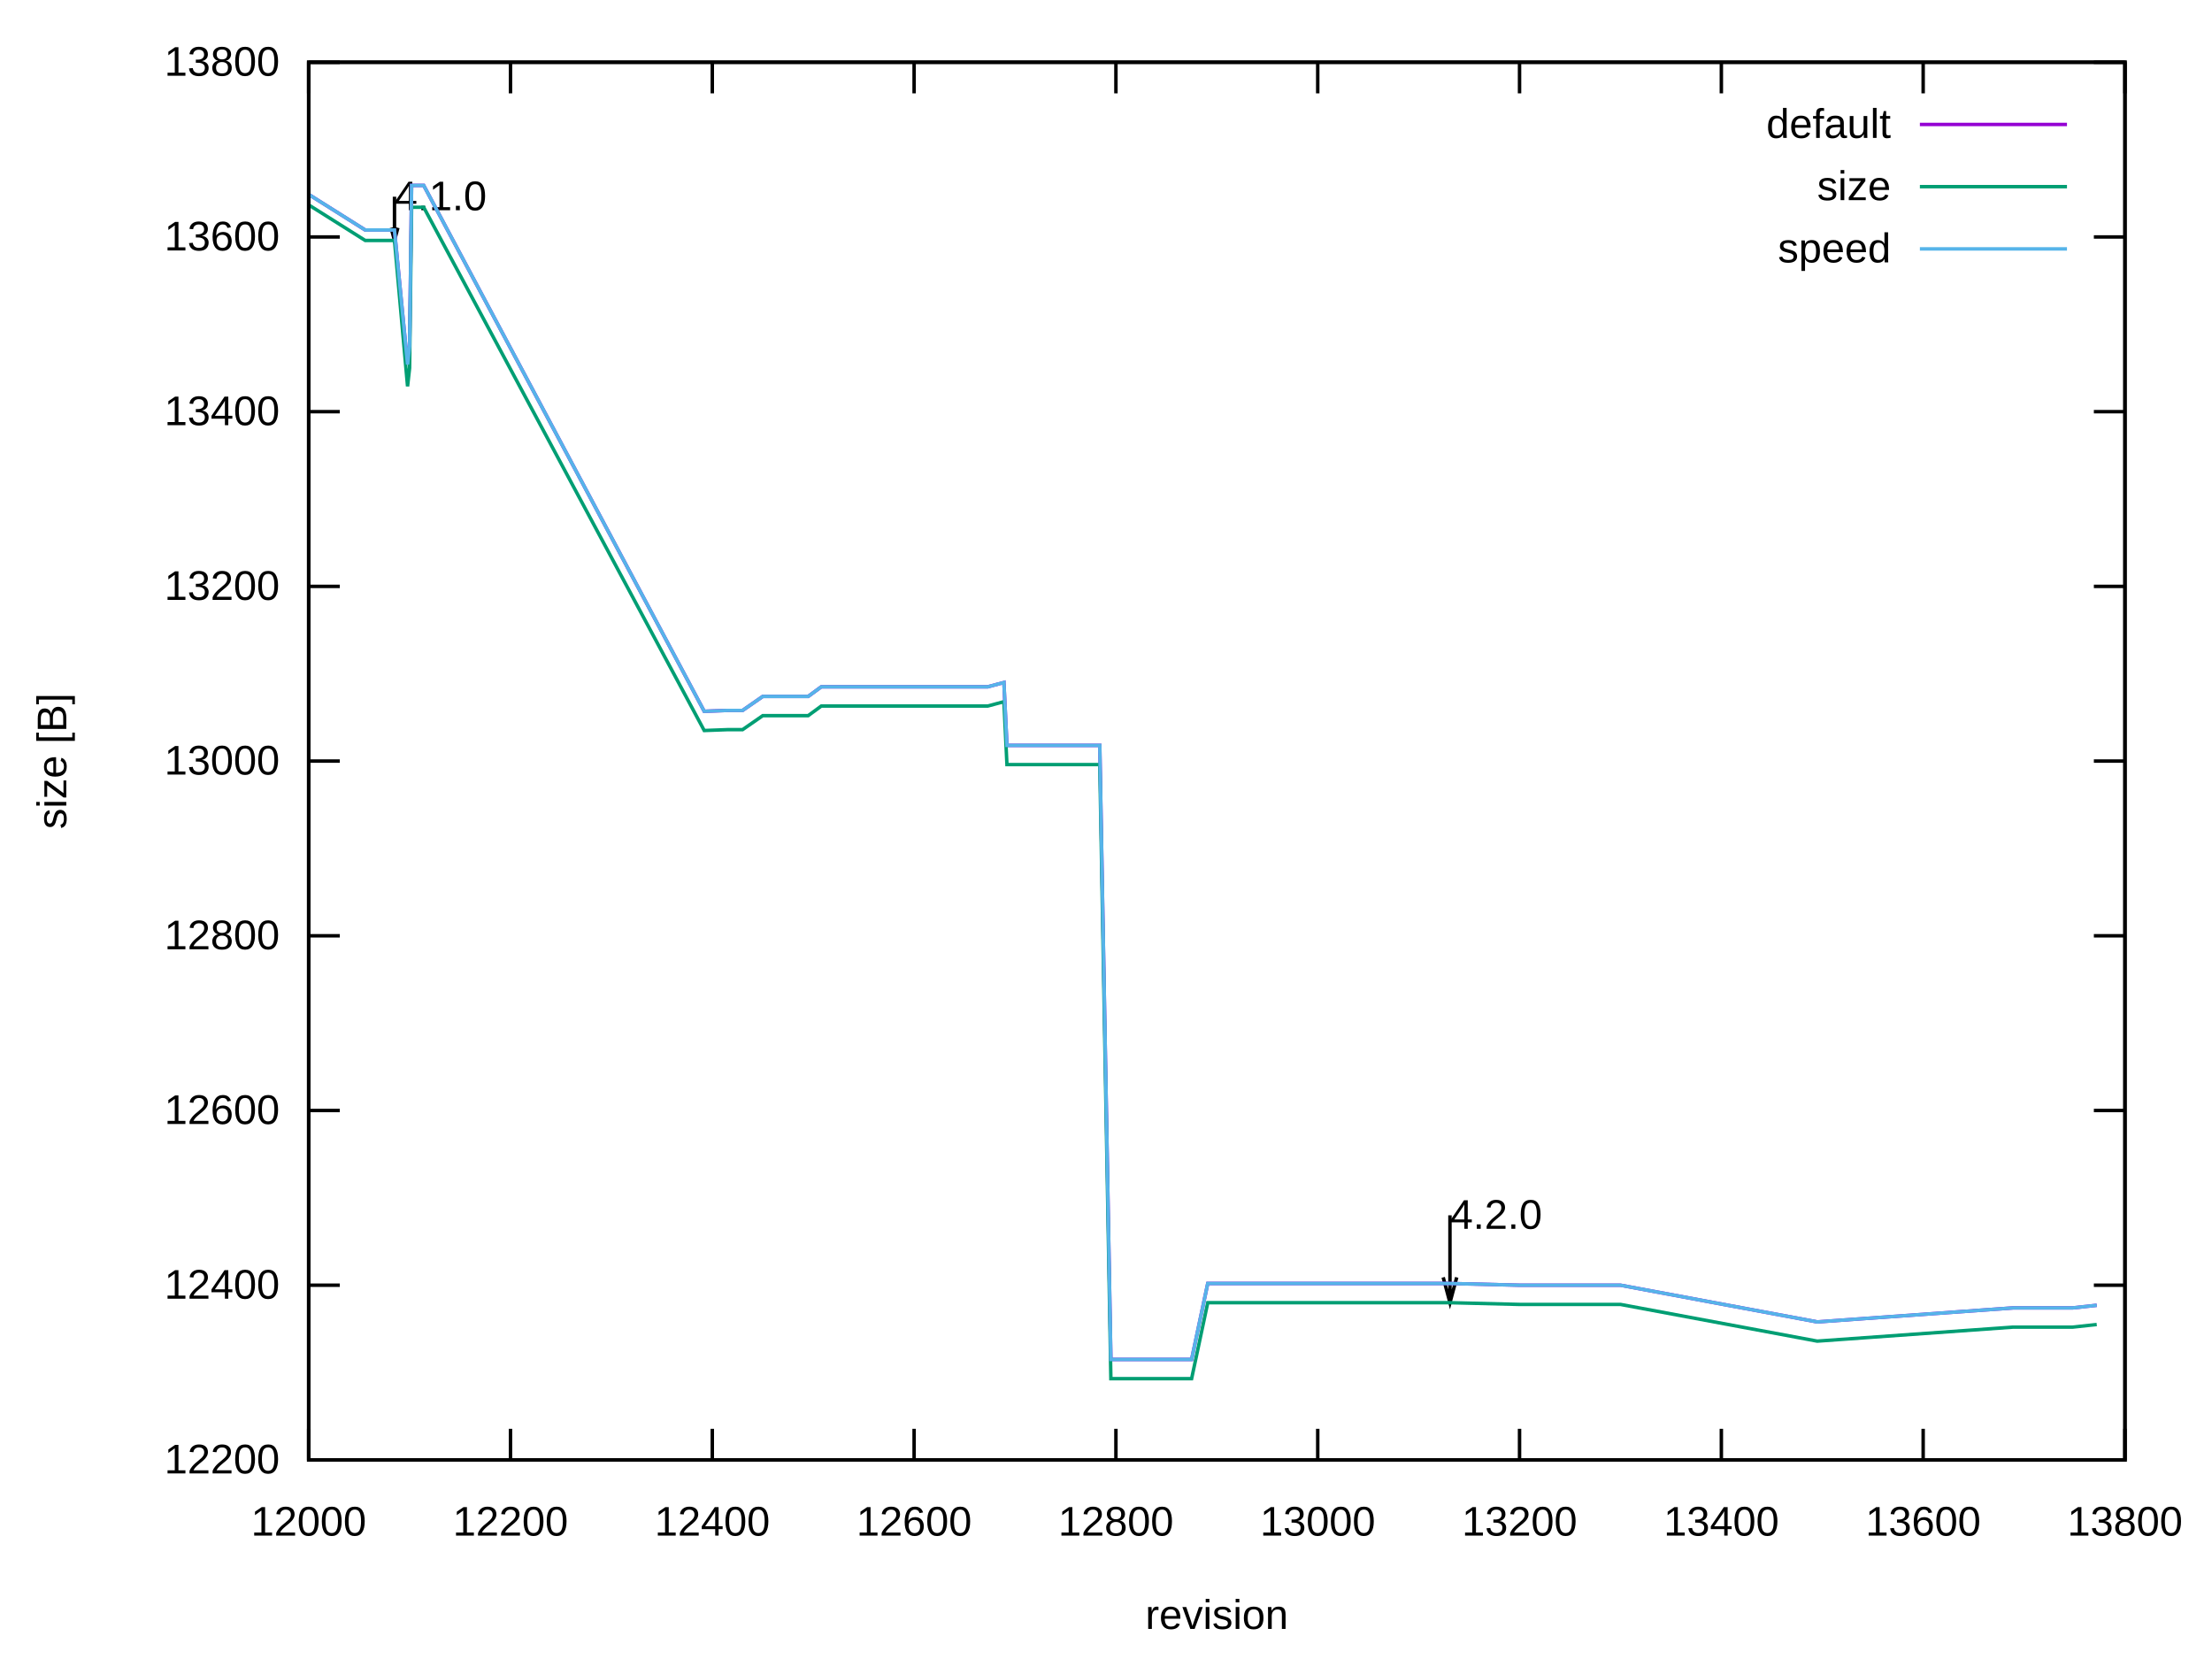
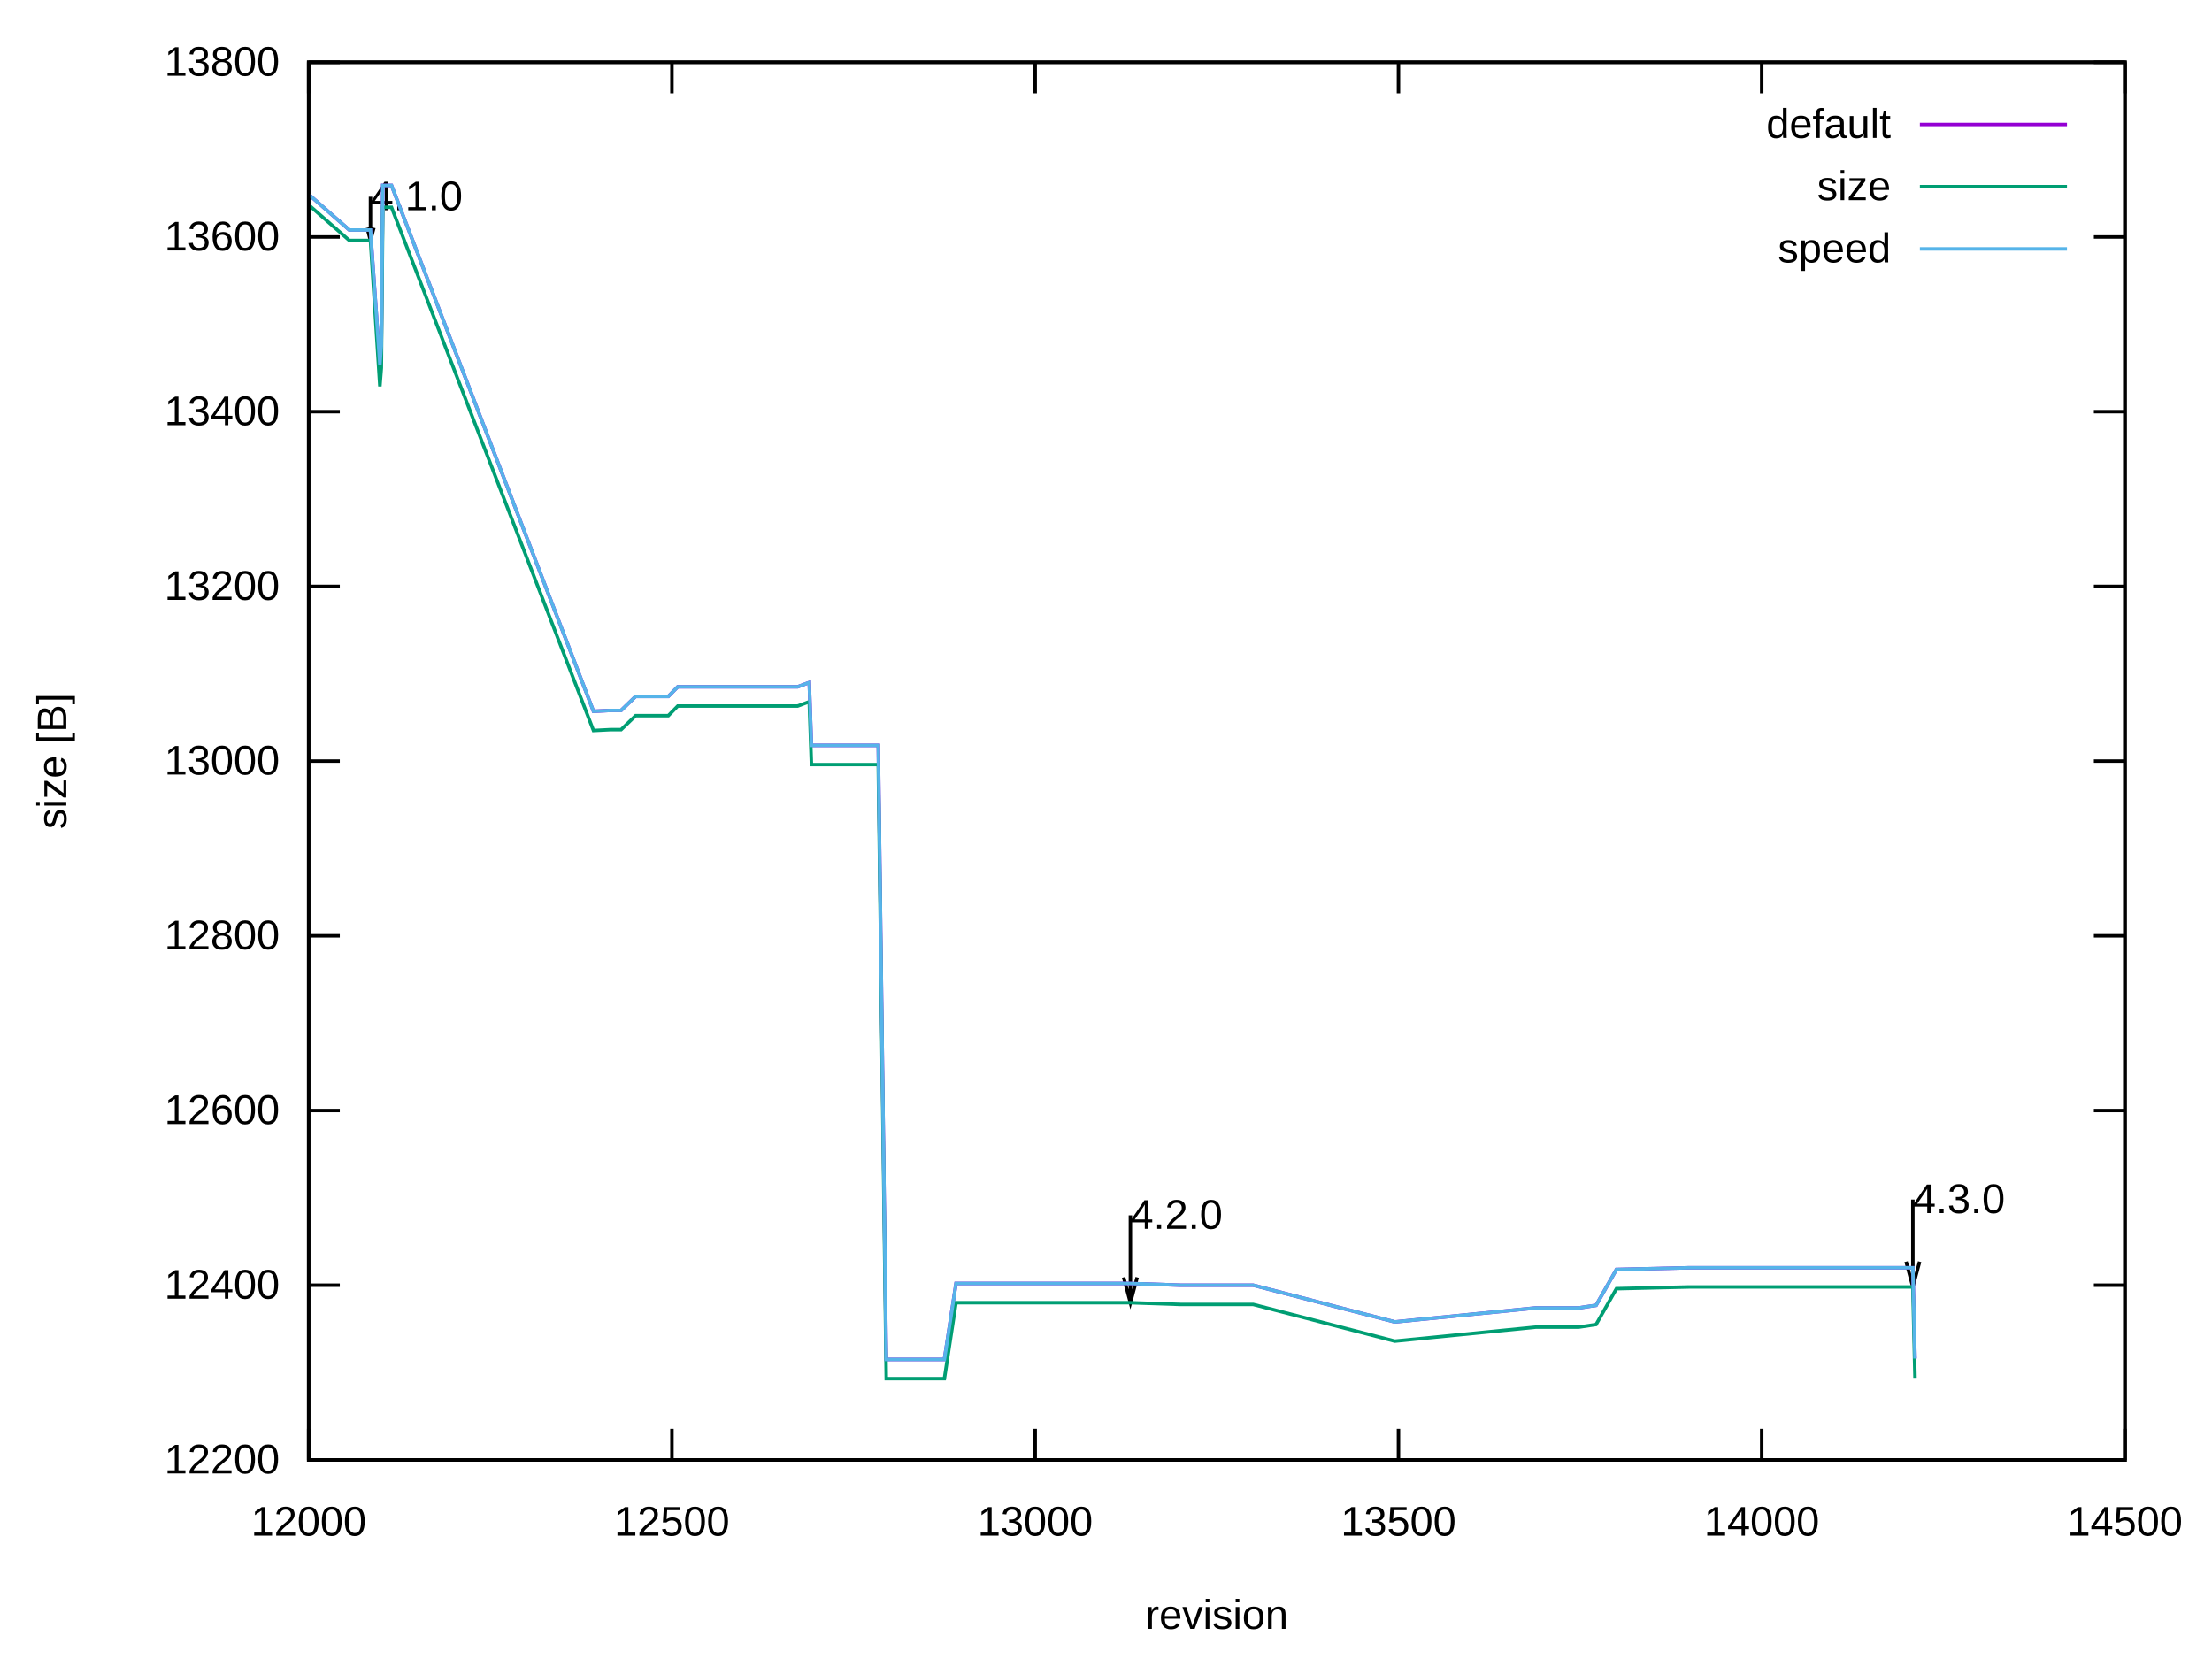
<svg xmlns="http://www.w3.org/2000/svg" xmlns:xlink="http://www.w3.org/1999/xlink" width="640" height="480" viewBox="0 0 640 480">
  <g id="gnuplot_canvas">
    <rect x="0" y="0" width="640" height="480" fill="none" />
    <defs>
      <circle id="gpDot" r="0.5" stroke-width="0.5" stroke="currentColor" />
      <path id="gpPt0" stroke-width="0.222" stroke="currentColor" d="M-1,0 h2 M0,-1 v2" />
      <path id="gpPt1" stroke-width="0.222" stroke="currentColor" d="M-1,-1 L1,1 M1,-1 L-1,1" />
      <path id="gpPt2" stroke-width="0.222" stroke="currentColor" d="M-1,0 L1,0 M0,-1 L0,1 M-1,-1 L1,1 M-1,1 L1,-1" />
      <rect id="gpPt3" stroke-width="0.222" stroke="currentColor" x="-1" y="-1" width="2" height="2" />
      <rect id="gpPt4" stroke-width="0.222" stroke="currentColor" fill="currentColor" x="-1" y="-1" width="2" height="2" />
      <circle id="gpPt5" stroke-width="0.222" stroke="currentColor" cx="0" cy="0" r="1" />
      <use xlink:href="#gpPt5" id="gpPt6" fill="currentColor" stroke="none" />
      <path id="gpPt7" stroke-width="0.222" stroke="currentColor" d="M0,-1.33 L-1.33,0.67 L1.33,0.67 z" />
      <use xlink:href="#gpPt7" id="gpPt8" fill="currentColor" stroke="none" />
      <use xlink:href="#gpPt7" id="gpPt9" stroke="currentColor" transform="rotate(180)" />
      <use xlink:href="#gpPt9" id="gpPt10" fill="currentColor" stroke="none" />
      <use xlink:href="#gpPt3" id="gpPt11" stroke="currentColor" transform="rotate(45)" />
      <use xlink:href="#gpPt11" id="gpPt12" fill="currentColor" stroke="none" />
      <path id="gpPt13" stroke-width="0.222" stroke="currentColor" d="M0,1.330 L1.265,0.411 L0.782,-1.067 L-0.782,-1.076 L-1.265,0.411 z" />
      <use xlink:href="#gpPt13" id="gpPt14" fill="currentColor" stroke="none" />
      <filter id="textbox" filterUnits="objectBoundingBox" x="0" y="0" height="1" width="1">
        <feFlood flood-color="white" flood-opacity="1" result="bgnd" />
        <feComposite in="SourceGraphic" in2="bgnd" operator="atop" />
      </filter>
      <filter id="greybox" filterUnits="objectBoundingBox" x="0" y="0" height="1" width="1">
        <feFlood flood-color="lightgrey" flood-opacity="1" result="grey" />
        <feComposite in="SourceGraphic" in2="grey" operator="atop" />
      </filter>
    </defs>
    <g fill="none" color="white" stroke="currentColor" stroke-width="1.00" stroke-linecap="butt" stroke-linejoin="miter">
</g>
    <g fill="none" color="black" stroke="currentColor" stroke-width="1.00" stroke-linecap="butt" stroke-linejoin="miter">
      <path stroke="black" d="M89.31,422.40 L98.31,422.40 M614.82,422.40 L605.82,422.40  " />
      <g transform="translate(80.92,426.30)" stroke="none" fill="black" font-family="Arial" font-size="12.00" text-anchor="end">
        <text>
          <tspan font-family="Arial"> 12200</tspan>
        </text>
      </g>
    </g>
    <g fill="none" color="black" stroke="currentColor" stroke-width="1.00" stroke-linecap="butt" stroke-linejoin="miter">
      <path stroke="black" d="M89.31,371.85 L98.31,371.85 M614.82,371.85 L605.82,371.85  " />
      <g transform="translate(80.92,375.75)" stroke="none" fill="black" font-family="Arial" font-size="12.00" text-anchor="end">
        <text>
          <tspan font-family="Arial"> 12400</tspan>
        </text>
      </g>
    </g>
    <g fill="none" color="black" stroke="currentColor" stroke-width="1.00" stroke-linecap="butt" stroke-linejoin="miter">
      <path stroke="black" d="M89.31,321.30 L98.31,321.30 M614.82,321.30 L605.82,321.30  " />
      <g transform="translate(80.92,325.20)" stroke="none" fill="black" font-family="Arial" font-size="12.00" text-anchor="end">
        <text>
          <tspan font-family="Arial"> 12600</tspan>
        </text>
      </g>
    </g>
    <g fill="none" color="black" stroke="currentColor" stroke-width="1.00" stroke-linecap="butt" stroke-linejoin="miter">
      <path stroke="black" d="M89.31,270.75 L98.31,270.75 M614.82,270.75 L605.82,270.75  " />
      <g transform="translate(80.92,274.65)" stroke="none" fill="black" font-family="Arial" font-size="12.00" text-anchor="end">
        <text>
          <tspan font-family="Arial"> 12800</tspan>
        </text>
      </g>
    </g>
    <g fill="none" color="black" stroke="currentColor" stroke-width="1.00" stroke-linecap="butt" stroke-linejoin="miter">
      <path stroke="black" d="M89.31,220.20 L98.31,220.20 M614.82,220.20 L605.82,220.20  " />
      <g transform="translate(80.92,224.10)" stroke="none" fill="black" font-family="Arial" font-size="12.00" text-anchor="end">
        <text>
          <tspan font-family="Arial"> 13000</tspan>
        </text>
      </g>
    </g>
    <g fill="none" color="black" stroke="currentColor" stroke-width="1.00" stroke-linecap="butt" stroke-linejoin="miter">
      <path stroke="black" d="M89.31,169.66 L98.31,169.66 M614.82,169.66 L605.82,169.66  " />
      <g transform="translate(80.92,173.56)" stroke="none" fill="black" font-family="Arial" font-size="12.00" text-anchor="end">
        <text>
          <tspan font-family="Arial"> 13200</tspan>
        </text>
      </g>
    </g>
    <g fill="none" color="black" stroke="currentColor" stroke-width="1.00" stroke-linecap="butt" stroke-linejoin="miter">
      <path stroke="black" d="M89.31,119.11 L98.31,119.11 M614.82,119.11 L605.82,119.11  " />
      <g transform="translate(80.92,123.01)" stroke="none" fill="black" font-family="Arial" font-size="12.00" text-anchor="end">
        <text>
          <tspan font-family="Arial"> 13400</tspan>
        </text>
      </g>
    </g>
    <g fill="none" color="black" stroke="currentColor" stroke-width="1.00" stroke-linecap="butt" stroke-linejoin="miter">
      <path stroke="black" d="M89.31,68.56 L98.31,68.56 M614.82,68.56 L605.82,68.56  " />
      <g transform="translate(80.92,72.46)" stroke="none" fill="black" font-family="Arial" font-size="12.00" text-anchor="end">
        <text>
          <tspan font-family="Arial"> 13600</tspan>
        </text>
      </g>
    </g>
    <g fill="none" color="black" stroke="currentColor" stroke-width="1.00" stroke-linecap="butt" stroke-linejoin="miter">
      <path stroke="black" d="M89.31,18.01 L98.31,18.01 M614.82,18.01 L605.82,18.01  " />
      <g transform="translate(80.92,21.91)" stroke="none" fill="black" font-family="Arial" font-size="12.00" text-anchor="end">
        <text>
          <tspan font-family="Arial"> 13800</tspan>
        </text>
      </g>
    </g>
    <g fill="none" color="black" stroke="currentColor" stroke-width="1.00" stroke-linecap="butt" stroke-linejoin="miter">
      <path stroke="black" d="M89.31,422.40 L89.31,413.40 M89.31,18.01 L89.31,27.01  " />
      <g transform="translate(89.31,444.30)" stroke="none" fill="black" font-family="Arial" font-size="12.00" text-anchor="middle">
        <text>
          <tspan font-family="Arial"> 12000</tspan>
        </text>
      </g>
    </g>
    <g fill="none" color="black" stroke="currentColor" stroke-width="1.00" stroke-linecap="butt" stroke-linejoin="miter">
-       <path stroke="black" d="M147.70,422.40 L147.70,413.40 M147.70,18.01 L147.70,27.01  " />
-       <g transform="translate(147.70,444.30)" stroke="none" fill="black" font-family="Arial" font-size="12.00" text-anchor="middle">
-         <text>
-           <tspan font-family="Arial"> 12200</tspan>
-         </text>
-       </g>
-     </g>
-     <g fill="none" color="black" stroke="currentColor" stroke-width="1.00" stroke-linecap="butt" stroke-linejoin="miter">
-       <path stroke="black" d="M206.09,422.40 L206.09,413.40 M206.09,18.01 L206.09,27.01  " />
-       <g transform="translate(206.09,444.30)" stroke="none" fill="black" font-family="Arial" font-size="12.00" text-anchor="middle">
-         <text>
-           <tspan font-family="Arial"> 12400</tspan>
-         </text>
-       </g>
-     </g>
-     <g fill="none" color="black" stroke="currentColor" stroke-width="1.00" stroke-linecap="butt" stroke-linejoin="miter">
-       <path stroke="black" d="M264.48,422.40 L264.48,413.40 M264.48,18.01 L264.48,27.01  " />
-       <g transform="translate(264.48,444.30)" stroke="none" fill="black" font-family="Arial" font-size="12.00" text-anchor="middle">
-         <text>
-           <tspan font-family="Arial"> 12600</tspan>
-         </text>
-       </g>
-     </g>
-     <g fill="none" color="black" stroke="currentColor" stroke-width="1.00" stroke-linecap="butt" stroke-linejoin="miter">
-       <path stroke="black" d="M322.87,422.40 L322.87,413.40 M322.87,18.01 L322.87,27.01  " />
-       <g transform="translate(322.87,444.30)" stroke="none" fill="black" font-family="Arial" font-size="12.00" text-anchor="middle">
-         <text>
-           <tspan font-family="Arial"> 12800</tspan>
-         </text>
-       </g>
-     </g>
-     <g fill="none" color="black" stroke="currentColor" stroke-width="1.00" stroke-linecap="butt" stroke-linejoin="miter">
-       <path stroke="black" d="M381.26,422.40 L381.26,413.40 M381.26,18.01 L381.26,27.01  " />
-       <g transform="translate(381.26,444.30)" stroke="none" fill="black" font-family="Arial" font-size="12.00" text-anchor="middle">
+       <path stroke="black" d="M194.41,422.40 L194.41,413.40 M194.41,18.01 L194.41,27.01  " />
+       <g transform="translate(194.41,444.30)" stroke="none" fill="black" font-family="Arial" font-size="12.00" text-anchor="middle">
+         <text>
+           <tspan font-family="Arial"> 12500</tspan>
+         </text>
+       </g>
+     </g>
+     <g fill="none" color="black" stroke="currentColor" stroke-width="1.00" stroke-linecap="butt" stroke-linejoin="miter">
+       <path stroke="black" d="M299.51,422.40 L299.51,413.40 M299.51,18.01 L299.51,27.01  " />
+       <g transform="translate(299.51,444.30)" stroke="none" fill="black" font-family="Arial" font-size="12.00" text-anchor="middle">
        <text>
          <tspan font-family="Arial"> 13000</tspan>
        </text>
      </g>
    </g>
    <g fill="none" color="black" stroke="currentColor" stroke-width="1.00" stroke-linecap="butt" stroke-linejoin="miter">
-       <path stroke="black" d="M439.65,422.40 L439.65,413.40 M439.65,18.01 L439.65,27.01  " />
-       <g transform="translate(439.65,444.30)" stroke="none" fill="black" font-family="Arial" font-size="12.00" text-anchor="middle">
-         <text>
-           <tspan font-family="Arial"> 13200</tspan>
-         </text>
-       </g>
-     </g>
-     <g fill="none" color="black" stroke="currentColor" stroke-width="1.00" stroke-linecap="butt" stroke-linejoin="miter">
-       <path stroke="black" d="M498.04,422.40 L498.04,413.40 M498.04,18.01 L498.04,27.01  " />
-       <g transform="translate(498.04,444.30)" stroke="none" fill="black" font-family="Arial" font-size="12.00" text-anchor="middle">
-         <text>
-           <tspan font-family="Arial"> 13400</tspan>
-         </text>
-       </g>
-     </g>
-     <g fill="none" color="black" stroke="currentColor" stroke-width="1.00" stroke-linecap="butt" stroke-linejoin="miter">
-       <path stroke="black" d="M556.43,422.40 L556.43,413.40 M556.43,18.01 L556.43,27.01  " />
-       <g transform="translate(556.43,444.30)" stroke="none" fill="black" font-family="Arial" font-size="12.00" text-anchor="middle">
-         <text>
-           <tspan font-family="Arial"> 13600</tspan>
+       <path stroke="black" d="M404.62,422.40 L404.62,413.40 M404.62,18.01 L404.62,27.01  " />
+       <g transform="translate(404.62,444.30)" stroke="none" fill="black" font-family="Arial" font-size="12.00" text-anchor="middle">
+         <text>
+           <tspan font-family="Arial"> 13500</tspan>
+         </text>
+       </g>
+     </g>
+     <g fill="none" color="black" stroke="currentColor" stroke-width="1.00" stroke-linecap="butt" stroke-linejoin="miter">
+       <path stroke="black" d="M509.72,422.40 L509.72,413.40 M509.72,18.01 L509.72,27.01  " />
+       <g transform="translate(509.72,444.30)" stroke="none" fill="black" font-family="Arial" font-size="12.00" text-anchor="middle">
+         <text>
+           <tspan font-family="Arial"> 14000</tspan>
        </text>
      </g>
    </g>
    <g fill="none" color="black" stroke="currentColor" stroke-width="1.00" stroke-linecap="butt" stroke-linejoin="miter">
      <path stroke="black" d="M614.82,422.40 L614.82,413.40 M614.82,18.01 L614.82,27.01  " />
      <g transform="translate(614.82,444.30)" stroke="none" fill="black" font-family="Arial" font-size="12.00" text-anchor="middle">
        <text>
-           <tspan font-family="Arial"> 13800</tspan>
+           <tspan font-family="Arial"> 14500</tspan>
        </text>
      </g>
    </g>
    <g fill="none" color="black" stroke="currentColor" stroke-width="1.00" stroke-linecap="butt" stroke-linejoin="miter">
</g>
    <g fill="none" color="black" stroke="currentColor" stroke-width="1.00" stroke-linecap="butt" stroke-linejoin="miter">
      <path stroke="black" d="M89.31,18.01 L89.31,422.40 L614.82,422.40 L614.82,18.01 L89.31,18.01 Z  " />
-       <g transform="translate(114.13,60.83)" stroke="none" fill="black" font-family="Arial" font-size="12.00" text-anchor="start">
+       <g transform="translate(107.18,60.83)" stroke="none" fill="black" font-family="Arial" font-size="12.00" text-anchor="start">
        <text>
          <tspan font-family="Arial">4.1.0</tspan>
        </text>
      </g>
-       <g transform="translate(419.51,355.53)" stroke="none" fill="black" font-family="Arial" font-size="12.00" text-anchor="start">
+       <g transform="translate(327.05,355.53)" stroke="none" fill="black" font-family="Arial" font-size="12.00" text-anchor="start">
        <text>
          <tspan font-family="Arial">4.2.0</tspan>
        </text>
      </g>
-       <path stroke="black" d="M113.16,65.90 L114.14,69.56 L115.12,65.90 M114.14,56.92 L114.14,69.56 M417.56,369.58 L419.52,376.90 L421.48,369.58   M419.52,351.62 L419.52,376.90  " />
+       <g transform="translate(553.44,350.98)" stroke="none" fill="black" font-family="Arial" font-size="12.00" text-anchor="start">
+         <text>
+           <tspan font-family="Arial">4.3.0</tspan>
+         </text>
+       </g>
+       <path stroke="black" d="M106.21,65.90 L107.19,69.56 L108.17,65.90 M107.19,56.92 L107.19,69.56 M325.10,369.58 L327.06,376.90 L329.02,369.58   M327.06,351.62 L327.06,376.90 M551.49,365.03 L553.45,372.35 L555.41,365.03 M553.45,347.07 L553.45,372.35  " />
    </g>
    <g fill="none" color="black" stroke="currentColor" stroke-width="1.00" stroke-linecap="butt" stroke-linejoin="miter">
      <g transform="translate(19.18,220.21) rotate(270)" stroke="none" fill="black" font-family="Arial" font-size="12.00" text-anchor="middle">
        <text>
          <tspan font-family="Arial">size [B]</tspan>
        </text>
      </g>
    </g>
    <g fill="none" color="black" stroke="currentColor" stroke-width="1.00" stroke-linecap="butt" stroke-linejoin="miter">
      <g transform="translate(352.06,471.30)" stroke="none" fill="black" font-family="Arial" font-size="12.00" text-anchor="middle">
        <text>
          <tspan font-family="Arial">revision</tspan>
        </text>
      </g>
    </g>
    <g fill="none" color="black" stroke="currentColor" stroke-width="1.00" stroke-linecap="butt" stroke-linejoin="miter">
</g>
    <g id="gnuplot_plot_1">
      <g fill="none" color="black" stroke="currentColor" stroke-width="1.00" stroke-linecap="butt" stroke-linejoin="miter">
        <g transform="translate(547.09,39.91)" stroke="none" fill="black" font-family="Arial" font-size="12.00" text-anchor="end">
          <text>
            <tspan font-family="Arial">default</tspan>
          </text>
        </g>
      </g>
      <g fill="none" color="black" stroke="currentColor" stroke-width="1.00" stroke-linecap="butt" stroke-linejoin="miter">
-         <path stroke="rgb(148,   0, 211)" d="M555.48,36.01 L598.04,36.01 M89.60,56.43 L105.66,66.54 L114.13,66.54 L117.92,105.46 L118.51,100.15 L119.09,53.65   L120.26,53.65 L121.13,53.65 L122.59,53.65 L203.75,205.80 L210.47,205.55 L214.85,205.55 L220.69,201.50 L224.77,201.50   L231.78,201.50 L233.83,201.50 L237.62,198.72 L276.74,198.72 L285.79,198.72 L290.46,197.46 L291.34,215.66 L307.10,215.66   L318.20,215.66 L321.41,393.33 L330.75,393.33 L340.97,393.33 L344.77,393.33 L349.44,371.35 L352.07,371.35 L372.21,371.35   L419.51,371.35 L439.65,371.85 L468.85,371.85 L525.78,382.47 L582.41,378.42 L585.33,378.42 L588.25,378.42 L599.64,378.42   L606.65,377.66  " />
+         <path stroke="rgb(148,   0, 211)" d="M555.48,36.01 L598.04,36.01 M89.52,56.43 L101.08,66.54 L107.18,66.54 L109.91,105.46 L110.33,100.15 L110.75,53.65   L111.59,53.65 L112.22,53.65 L113.27,53.65 L171.71,205.80 L176.54,205.55 L179.70,205.55 L183.90,201.50 L186.84,201.50   L191.89,201.50 L193.36,201.50 L196.09,198.72 L224.26,198.72 L230.78,198.72 L234.14,197.46 L234.77,215.66 L246.12,215.66   L254.11,215.66 L256.42,393.33 L263.15,393.33 L270.51,393.33 L273.24,393.33 L276.60,371.35 L278.49,371.35 L293.00,371.35   L327.05,371.35 L341.55,371.85 L362.58,371.85 L403.56,382.47 L444.34,378.42 L446.45,378.42 L448.55,378.42 L456.75,378.42   L461.79,377.66 L467.68,367.30 L488.70,366.80 L509.72,366.80 L548.40,366.80 L553.44,366.80 L554.07,393.08  " />
      </g>
    </g>
    <g id="gnuplot_plot_2">
      <g fill="none" color="black" stroke="currentColor" stroke-width="1.00" stroke-linecap="butt" stroke-linejoin="miter">
        <g transform="translate(547.09,57.91)" stroke="none" fill="black" font-family="Arial" font-size="12.00" text-anchor="end">
          <text>
            <tspan font-family="Arial">size</tspan>
          </text>
        </g>
      </g>
      <g fill="none" color="black" stroke="currentColor" stroke-width="1.00" stroke-linecap="butt" stroke-linejoin="miter">
-         <path stroke="rgb(  0, 158, 115)" d="M555.48,54.01 L598.04,54.01 M89.60,59.46 L105.66,69.57 L114.13,69.57 L117.92,111.78 L118.51,106.47 L119.09,59.97   L120.26,59.97 L121.13,59.97 L122.59,59.97 L203.75,211.36 L210.47,211.11 L214.85,211.11 L220.69,207.06 L224.77,207.06   L231.78,207.06 L233.83,207.06 L237.62,204.28 L276.74,204.28 L285.79,204.28 L290.46,203.02 L291.34,221.22 L307.10,221.22   L318.20,221.22 L321.41,398.89 L330.75,398.89 L340.97,398.89 L344.77,398.89 L349.44,376.91 L352.07,376.91 L372.21,376.91   L419.51,376.91 L439.65,377.41 L468.85,377.41 L525.78,388.03 L582.41,383.98 L585.33,383.98 L588.25,383.98 L599.64,383.98   L606.65,383.22  " />
+         <path stroke="rgb(  0, 158, 115)" d="M555.48,54.01 L598.04,54.01 M89.52,59.46 L101.08,69.57 L107.18,69.57 L109.91,111.78 L110.33,106.47 L110.75,59.97   L111.59,59.97 L112.22,59.97 L113.27,59.97 L171.71,211.36 L176.54,211.11 L179.70,211.11 L183.90,207.06 L186.84,207.06   L191.89,207.06 L193.36,207.06 L196.09,204.28 L224.26,204.28 L230.78,204.28 L234.14,203.02 L234.77,221.22 L246.12,221.22   L254.11,221.22 L256.42,398.89 L263.15,398.89 L270.51,398.89 L273.24,398.89 L276.60,376.91 L278.49,376.91 L293.00,376.91   L327.05,376.91 L341.55,377.41 L362.58,377.41 L403.56,388.03 L444.34,383.98 L446.45,383.98 L448.55,383.98 L456.75,383.98   L461.79,383.22 L467.68,372.86 L488.70,372.36 L509.72,372.36 L548.40,372.36 L553.44,372.36 L554.07,398.64  " />
      </g>
    </g>
    <g id="gnuplot_plot_3">
      <g fill="none" color="black" stroke="currentColor" stroke-width="1.00" stroke-linecap="butt" stroke-linejoin="miter">
        <g transform="translate(547.09,75.91)" stroke="none" fill="black" font-family="Arial" font-size="12.00" text-anchor="end">
          <text>
            <tspan font-family="Arial">speed</tspan>
          </text>
        </g>
      </g>
      <g fill="none" color="black" stroke="currentColor" stroke-width="1.00" stroke-linecap="butt" stroke-linejoin="miter">
-         <path stroke="rgb( 86, 180, 233)" d="M555.48,72.01 L598.04,72.01 M89.60,56.43 L105.66,66.54 L114.13,66.54 L117.92,105.46 L118.51,100.15 L119.09,53.65   L120.26,53.65 L121.13,53.65 L122.59,53.65 L203.75,205.80 L210.47,205.55 L214.85,205.55 L220.69,201.50 L224.77,201.50   L231.78,201.50 L233.83,201.50 L237.62,198.72 L276.74,198.72 L285.79,198.72 L290.46,197.46 L291.34,215.66 L307.10,215.66   L318.20,215.66 L321.41,393.33 L330.75,393.33 L340.97,393.33 L344.77,393.33 L349.44,371.35 L352.07,371.35 L372.21,371.35   L419.51,371.35 L439.65,371.85 L468.85,371.85 L525.78,382.47 L582.41,378.42 L585.33,378.42 L588.25,378.42 L599.64,378.42   L606.65,377.66  " />
+         <path stroke="rgb( 86, 180, 233)" d="M555.48,72.01 L598.04,72.01 M89.52,56.43 L101.08,66.54 L107.18,66.54 L109.91,105.46 L110.33,100.15 L110.75,53.65   L111.59,53.65 L112.22,53.65 L113.27,53.65 L171.71,205.80 L176.54,205.55 L179.70,205.55 L183.90,201.50 L186.84,201.50   L191.89,201.50 L193.36,201.50 L196.09,198.72 L224.26,198.72 L230.78,198.72 L234.14,197.46 L234.77,215.66 L246.12,215.66   L254.11,215.66 L256.42,393.33 L263.15,393.33 L270.51,393.33 L273.24,393.33 L276.60,371.35 L278.49,371.35 L293.00,371.35   L327.05,371.35 L341.55,371.85 L362.58,371.85 L403.56,382.47 L444.34,378.42 L446.45,378.42 L448.55,378.42 L456.75,378.42   L461.79,377.66 L467.68,367.30 L488.70,366.80 L509.72,366.80 L548.40,366.80 L553.44,366.80 L554.07,393.08  " />
      </g>
    </g>
    <g fill="none" color="white" stroke="rgb( 86, 180, 233)" stroke-width="2.00" stroke-linecap="butt" stroke-linejoin="miter">
</g>
    <g fill="none" color="black" stroke="currentColor" stroke-width="2.00" stroke-linecap="butt" stroke-linejoin="miter">
</g>
    <g fill="none" color="black" stroke="black" stroke-width="1.00" stroke-linecap="butt" stroke-linejoin="miter">
</g>
    <g fill="none" color="black" stroke="currentColor" stroke-width="1.00" stroke-linecap="butt" stroke-linejoin="miter">
      <path stroke="black" d="M89.31,18.01 L89.31,422.40 L614.82,422.40 L614.82,18.01 L89.31,18.01 Z  " />
    </g>
    <g fill="none" color="black" stroke="currentColor" stroke-width="1.00" stroke-linecap="butt" stroke-linejoin="miter">
</g>
  </g>
</svg>
